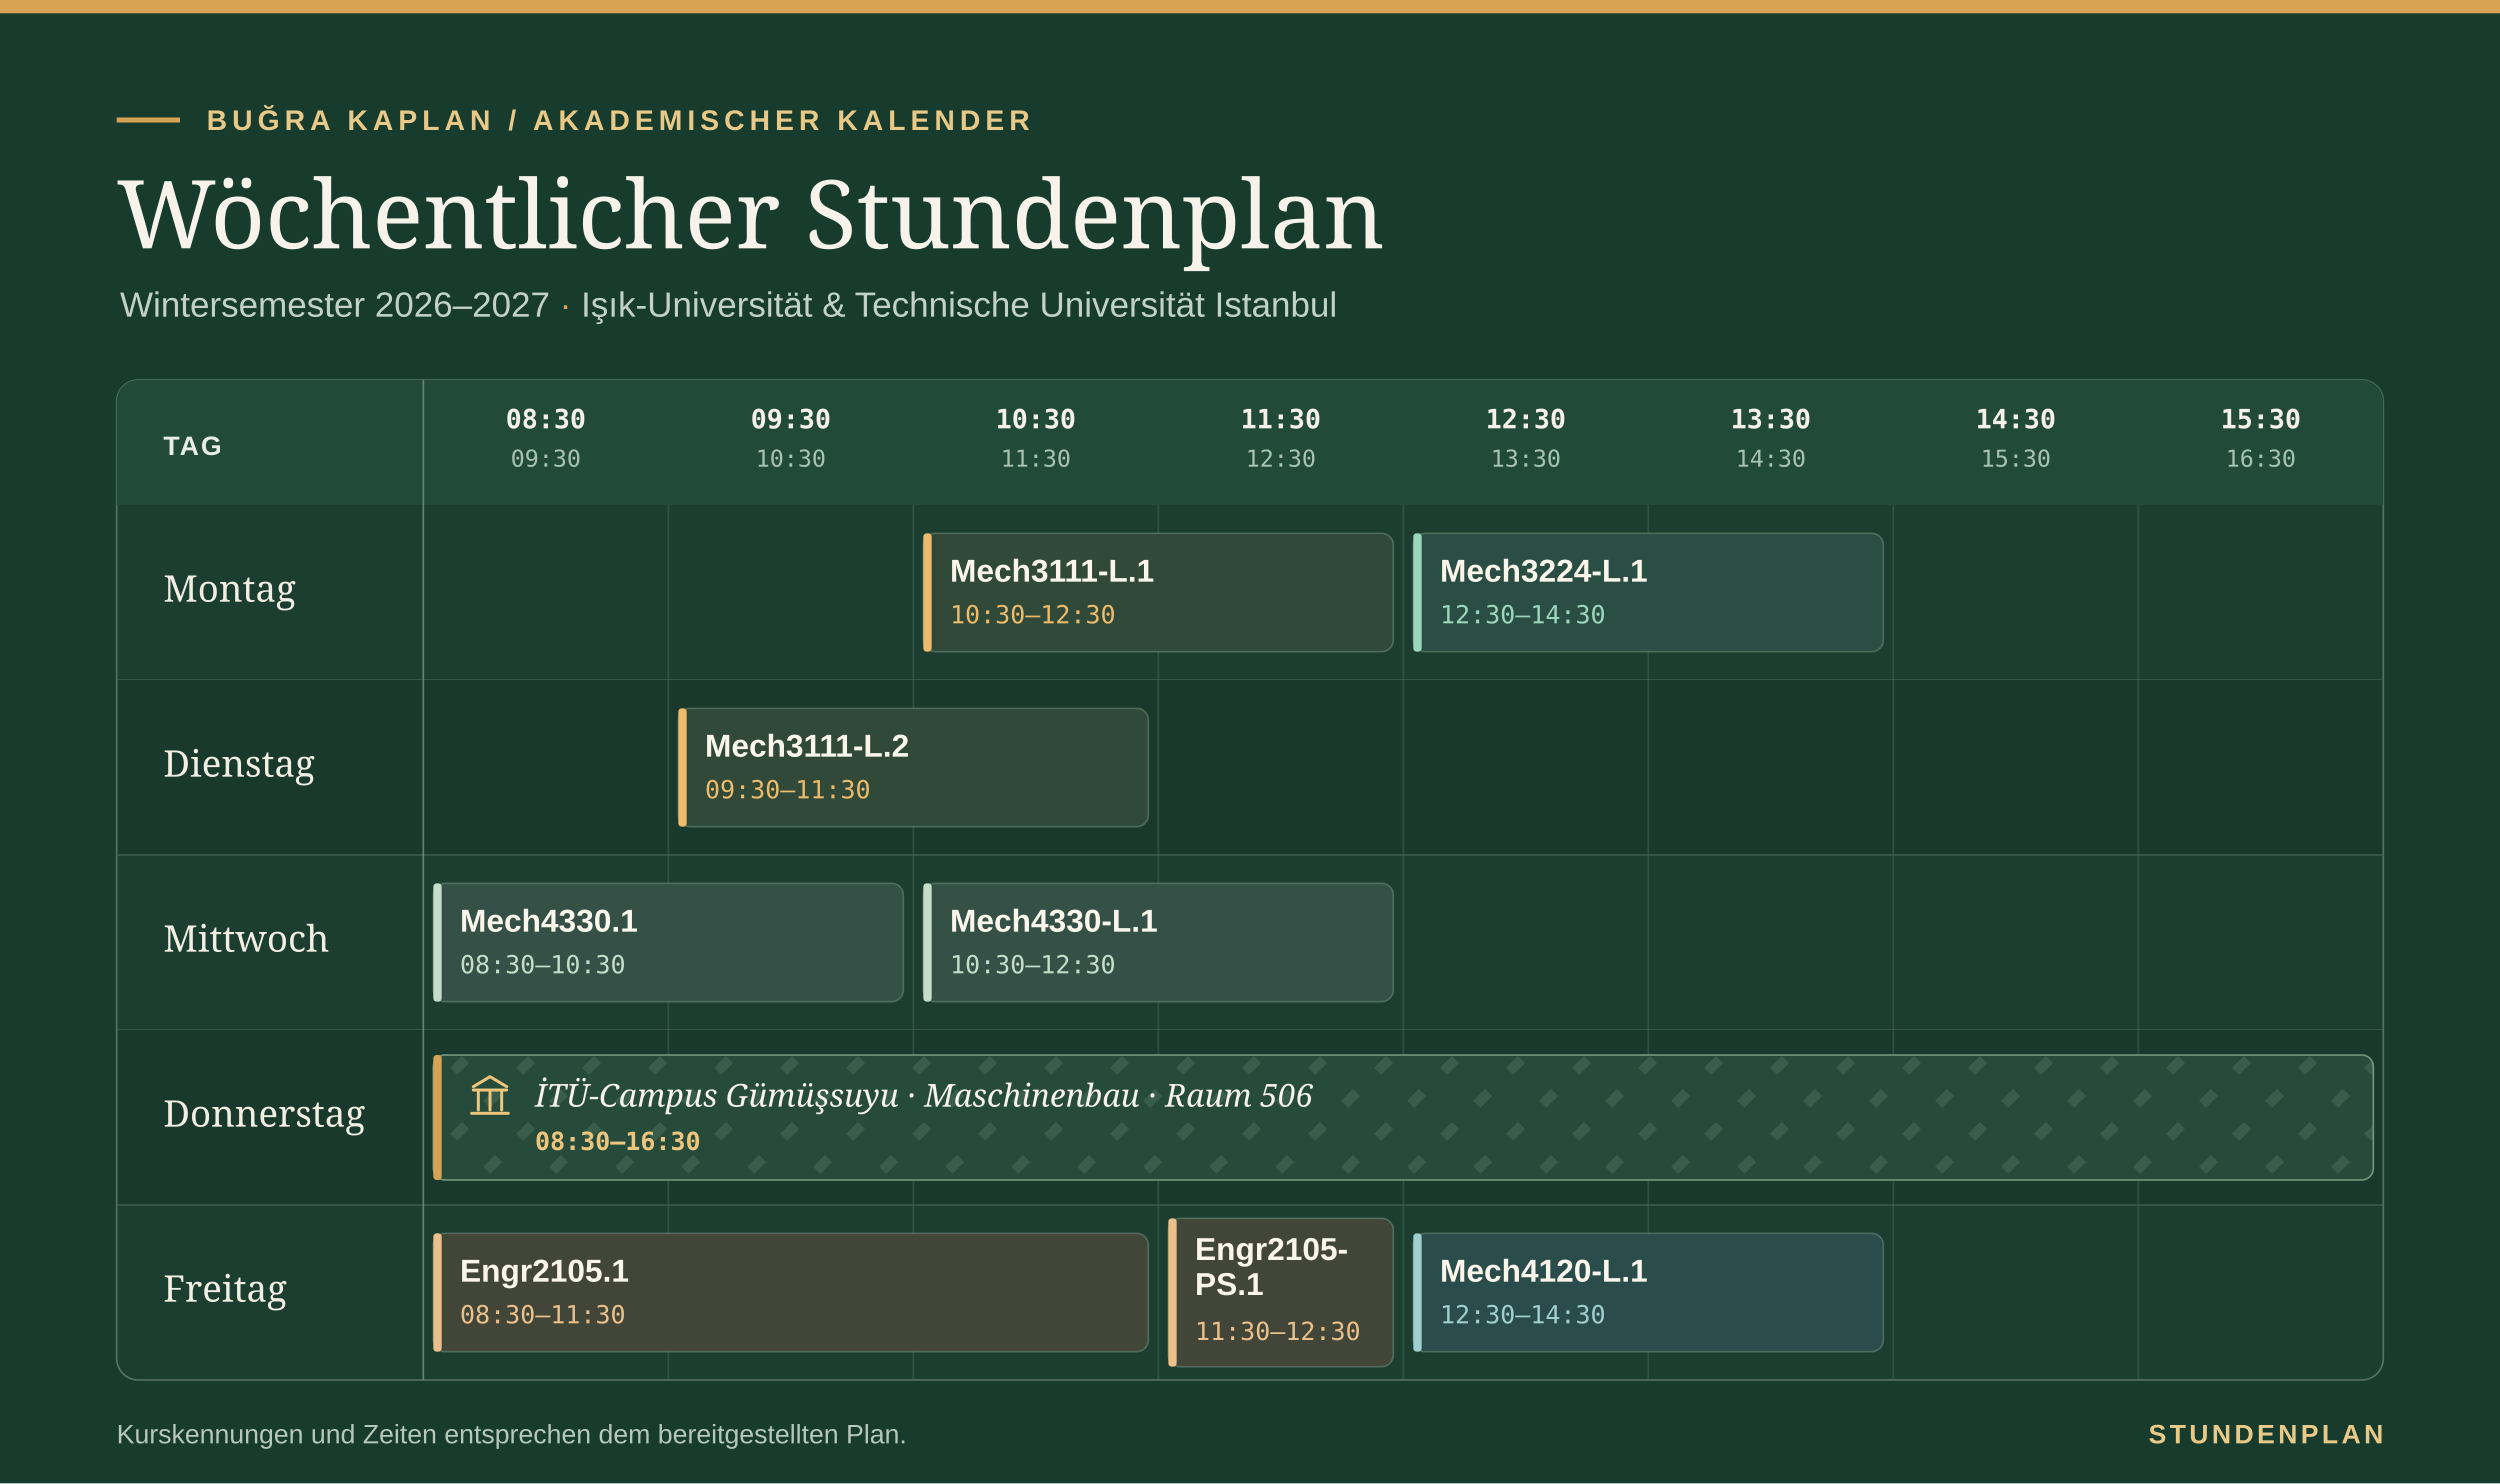
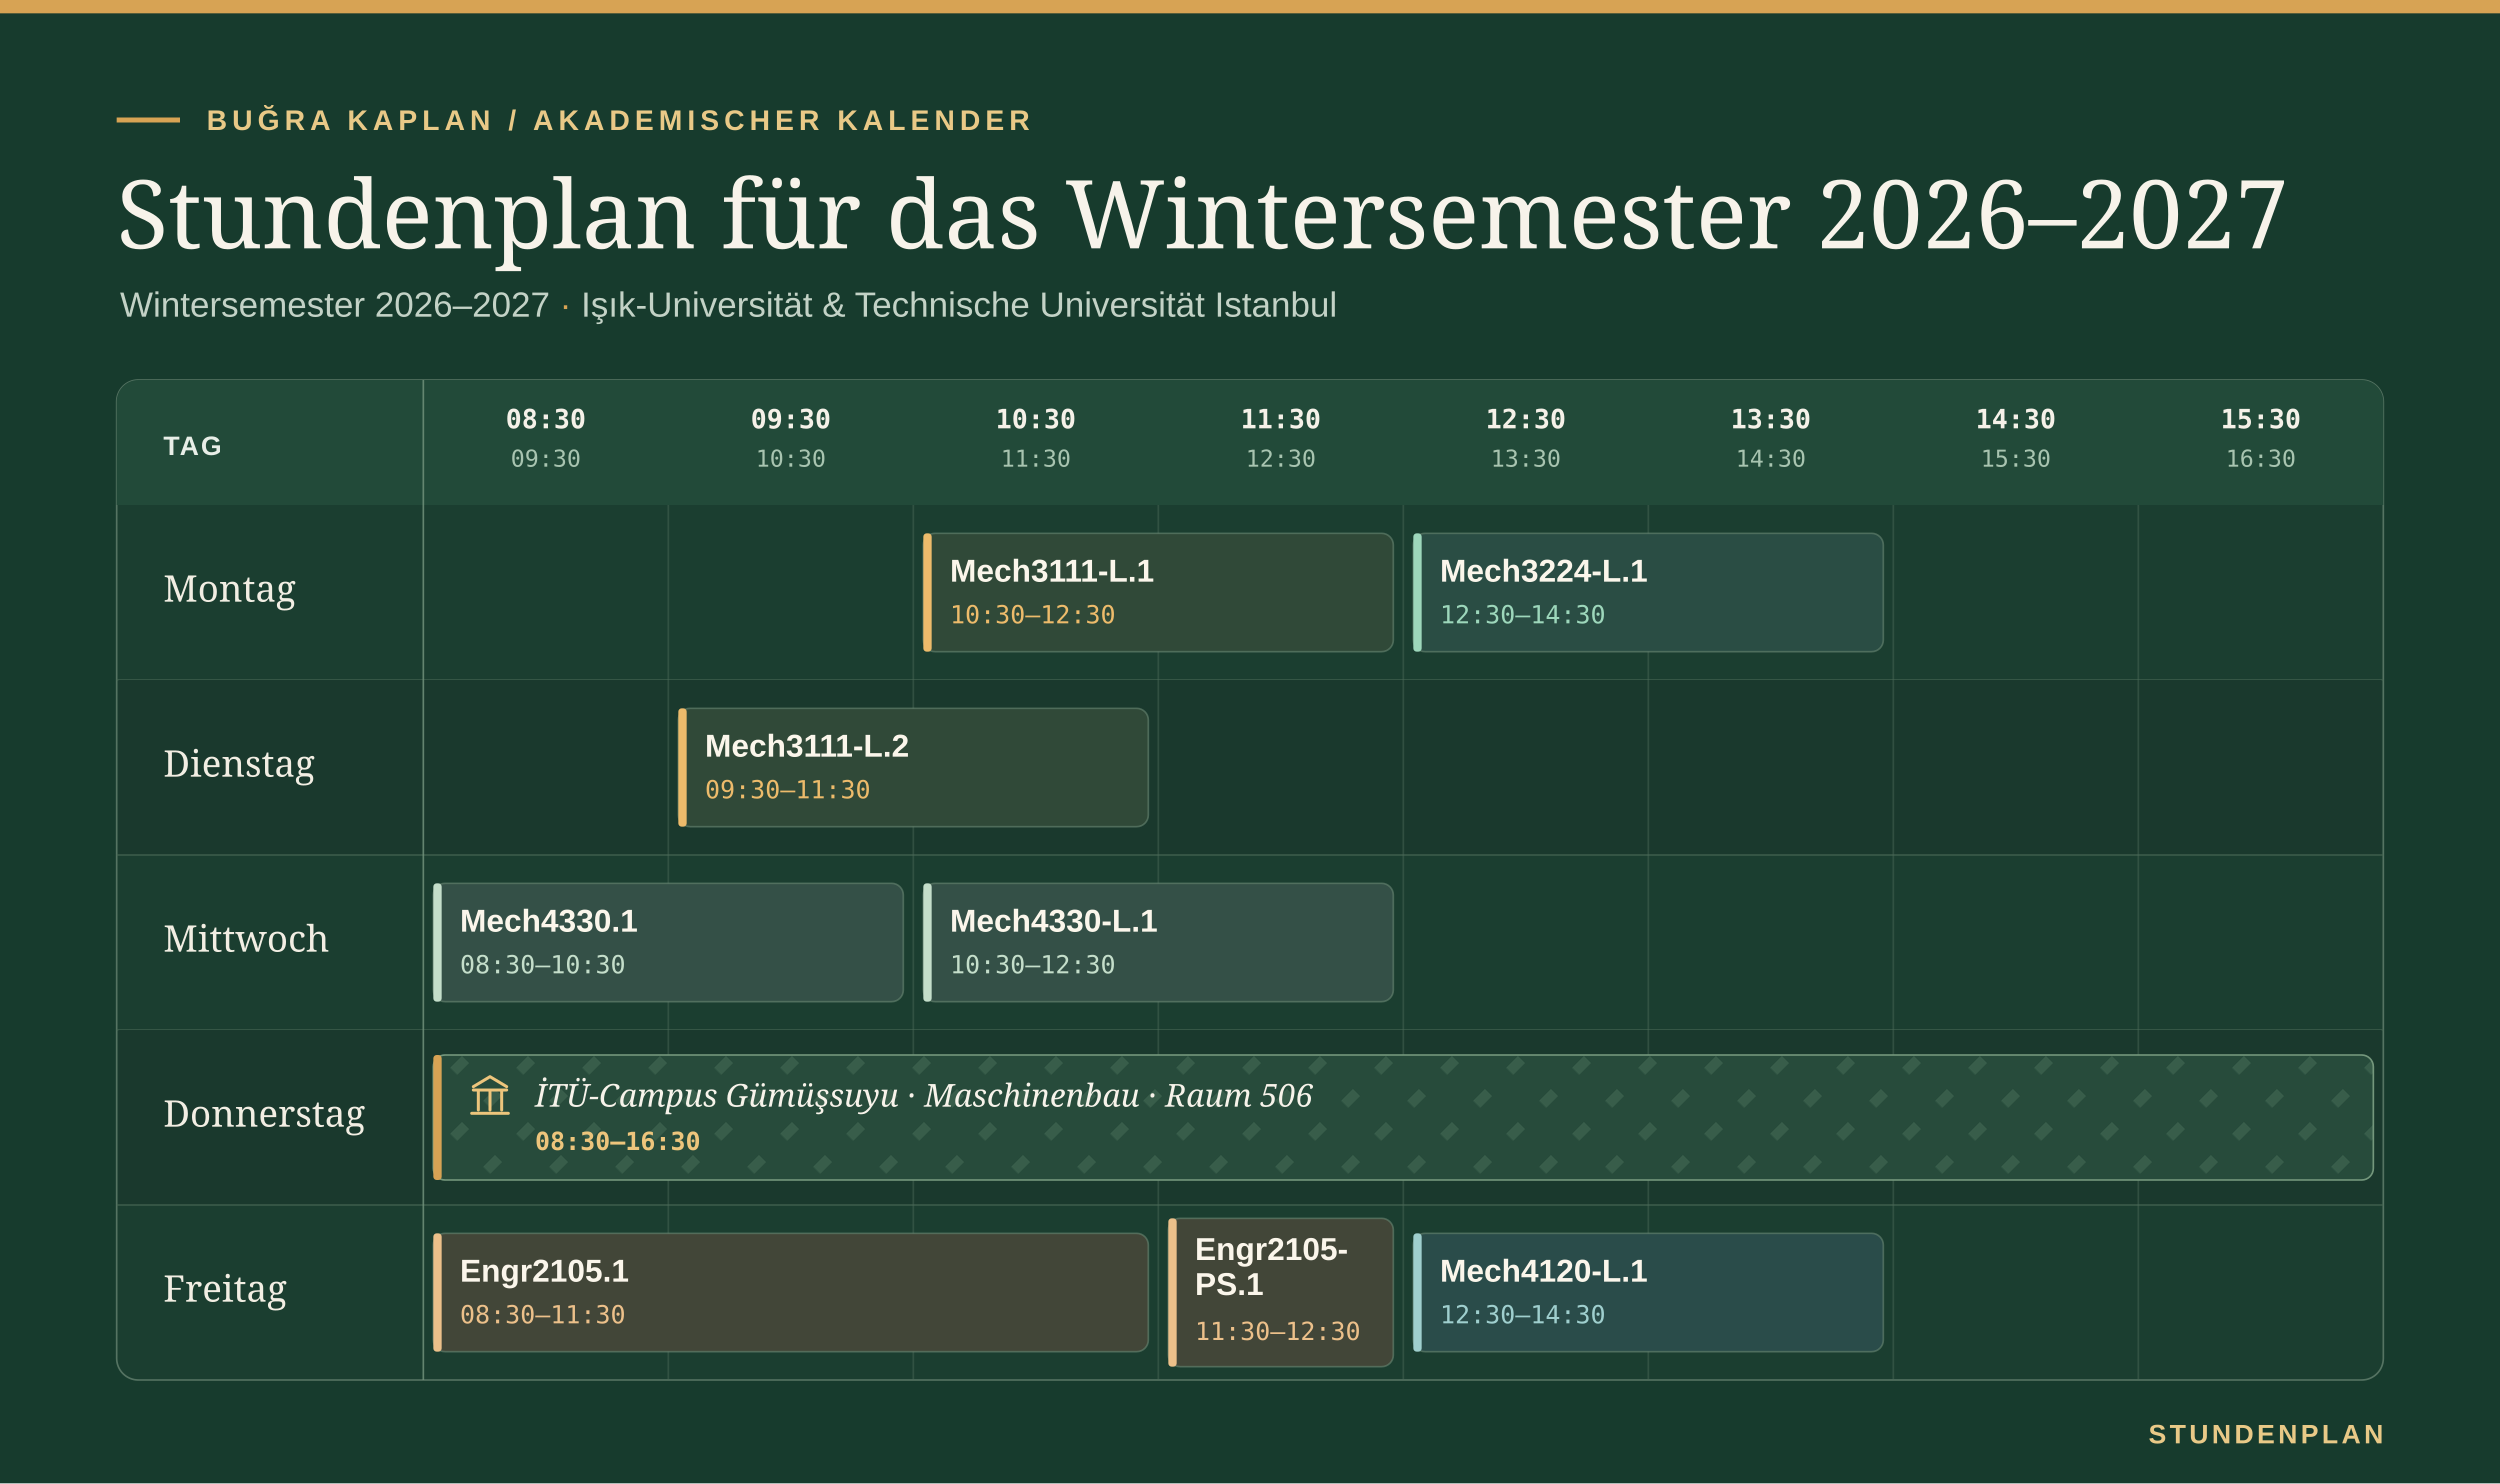
<svg xmlns="http://www.w3.org/2000/svg" width="1500" height="890" viewBox="0 0 1500 890" role="img" aria-labelledby="title description">
  <defs>
    <pattern id="diagonal" patternUnits="userSpaceOnUse" width="28" height="28" patternTransform="rotate(45)">
      <rect width="28" height="28" fill="#274b3b" />
      <path d="M0 0v10" stroke="#385d4a" stroke-width="12" />
    </pattern>
  </defs>
  <style>text{font-family:"Source Sans 3","Segoe UI",Arial,sans-serif}.serif{font-family:"Newsreader",Georgia,serif}.mono{font-family:"IBM Plex Mono",Consolas,monospace}</style>
  <rect width="1500" height="890" fill="#173b2d" />
  <rect x="0" y="0" width="1500" height="8" fill="#d7a354" />
  <path d="M70 72h38" stroke="#d7a354" stroke-width="3" />
  <text x="124" y="78" fill="#e9c987" font-size="17" font-weight="700" letter-spacing="3">BUĞRA KAPLAN  /  AKADEMISCHER KALENDER</text>
-   <text x="70" y="149" fill="#f7f3ea" font-size="57" class="serif">Wöchentlicher Stundenplan</text>
+   <text x="70" y="149" fill="#f7f3ea" font-size="57" class="serif">Stundenplan für das Wintersemester 2026–2027</text>
  <text x="72" y="190" fill="#c3d2c6" font-size="21">Wintersemester 2026–2027  <tspan fill="#d7a354">·</tspan>  Işık-Universität &amp; Technische Universität Istanbul</text>
  <rect x="70" y="228" width="1360" height="600" rx="13" fill="#1b3e30" stroke="#557362" />
  <path d="M83 228h1334a13 13 0 0 1 13 13v62H70v-62a13 13 0 0 1 13-13z" fill="#224a39" />
  <text x="98" y="273" fill="#e8eee7" font-size="16" font-weight="700" letter-spacing="1.2">TAG</text>
  <text x="327.5" y="257" text-anchor="middle" fill="#f5f1e8" font-size="16" font-weight="700" class="mono">08:30</text>
  <text x="327.5" y="280" text-anchor="middle" fill="#a8c4b0" font-size="14" class="mono">09:30</text>
  <text x="474.5" y="257" text-anchor="middle" fill="#f5f1e8" font-size="16" font-weight="700" class="mono">09:30</text>
  <text x="474.5" y="280" text-anchor="middle" fill="#a8c4b0" font-size="14" class="mono">10:30</text>
  <text x="621.5" y="257" text-anchor="middle" fill="#f5f1e8" font-size="16" font-weight="700" class="mono">10:30</text>
  <text x="621.5" y="280" text-anchor="middle" fill="#a8c4b0" font-size="14" class="mono">11:30</text>
  <text x="768.5" y="257" text-anchor="middle" fill="#f5f1e8" font-size="16" font-weight="700" class="mono">11:30</text>
  <text x="768.5" y="280" text-anchor="middle" fill="#a8c4b0" font-size="14" class="mono">12:30</text>
  <text x="915.5" y="257" text-anchor="middle" fill="#f5f1e8" font-size="16" font-weight="700" class="mono">12:30</text>
  <text x="915.5" y="280" text-anchor="middle" fill="#a8c4b0" font-size="14" class="mono">13:30</text>
  <text x="1062.5" y="257" text-anchor="middle" fill="#f5f1e8" font-size="16" font-weight="700" class="mono">13:30</text>
  <text x="1062.5" y="280" text-anchor="middle" fill="#a8c4b0" font-size="14" class="mono">14:30</text>
  <text x="1209.5" y="257" text-anchor="middle" fill="#f5f1e8" font-size="16" font-weight="700" class="mono">14:30</text>
  <text x="1209.5" y="280" text-anchor="middle" fill="#a8c4b0" font-size="14" class="mono">15:30</text>
  <text x="1356.5" y="257" text-anchor="middle" fill="#f5f1e8" font-size="16" font-weight="700" class="mono">15:30</text>
  <text x="1356.5" y="280" text-anchor="middle" fill="#a8c4b0" font-size="14" class="mono">16:30</text>
  <text x="98" y="361" fill="#f2eee3" font-size="22" class="serif">Montag</text>
  <path d="M70 408h1360" stroke="#456552" stroke-opacity=".75" />
  <rect x="71" y="408" width="1358" height="105" fill="#1a392d" />
  <text x="98" y="466" fill="#f2eee3" font-size="22" class="serif">Dienstag</text>
  <path d="M70 513h1360" stroke="#456552" stroke-opacity=".75" />
  <text x="98" y="571" fill="#f2eee3" font-size="22" class="serif">Mittwoch</text>
  <path d="M70 618h1360" stroke="#456552" stroke-opacity=".75" />
  <rect x="71" y="618" width="1358" height="105" fill="#1a392d" />
  <text x="98" y="676" fill="#f2eee3" font-size="22" class="serif">Donnerstag</text>
  <path d="M70 723h1360" stroke="#456552" stroke-opacity=".75" />
  <text x="98" y="781" fill="#f2eee3" font-size="22" class="serif">Freitag</text>
  <path d="M254 228v600" stroke="#70917b" stroke-opacity=".85" />
  <path d="M401 303v525" stroke="#4b6957" stroke-opacity=".47" />
  <path d="M548 303v525" stroke="#4b6957" stroke-opacity=".47" />
  <path d="M695 303v525" stroke="#4b6957" stroke-opacity=".47" />
  <path d="M842 303v525" stroke="#4b6957" stroke-opacity=".47" />
  <path d="M989 303v525" stroke="#4b6957" stroke-opacity=".47" />
  <path d="M1136 303v525" stroke="#4b6957" stroke-opacity=".47" />
  <path d="M1283 303v525" stroke="#4b6957" stroke-opacity=".47" />
  <rect x="554" y="320" width="282" height="71" rx="7" fill="#304938" stroke="#6a8873" stroke-opacity=".6" />
  <rect x="554" y="320" width="5" height="71" rx="2" fill="#edbb6b" />
  <text x="570" y="349" fill="#fbf6eb" font-size="19" font-weight="700">Mech3111-L.1</text>
  <text x="570" y="374" fill="#edbb6b" font-size="15" class="mono">10:30–12:30</text>
  <rect x="848" y="320" width="282" height="71" rx="7" fill="#2a4d44" stroke="#6a8873" stroke-opacity=".6" />
  <rect x="848" y="320" width="5" height="71" rx="2" fill="#9dd7bb" />
  <text x="864" y="349" fill="#fbf6eb" font-size="19" font-weight="700">Mech3224-L.1</text>
  <text x="864" y="374" fill="#9dd7bb" font-size="15" class="mono">12:30–14:30</text>
  <rect x="407" y="425" width="282" height="71" rx="7" fill="#304938" stroke="#6a8873" stroke-opacity=".6" />
  <rect x="407" y="425" width="5" height="71" rx="2" fill="#edbb6b" />
  <text x="423" y="454" fill="#fbf6eb" font-size="19" font-weight="700">Mech3111-L.2</text>
  <text x="423" y="479" fill="#edbb6b" font-size="15" class="mono">09:30–11:30</text>
  <rect x="260" y="530" width="282" height="71" rx="7" fill="#345047" stroke="#6a8873" stroke-opacity=".6" />
  <rect x="260" y="530" width="5" height="71" rx="2" fill="#c4deca" />
  <text x="276" y="559" fill="#fbf6eb" font-size="19" font-weight="700">Mech4330.1</text>
  <text x="276" y="584" fill="#c4deca" font-size="15" class="mono">08:30–10:30</text>
  <rect x="554" y="530" width="282" height="71" rx="7" fill="#345047" stroke="#6a8873" stroke-opacity=".6" />
  <rect x="554" y="530" width="5" height="71" rx="2" fill="#c4deca" />
  <text x="570" y="559" fill="#fbf6eb" font-size="19" font-weight="700">Mech4330-L.1</text>
  <text x="570" y="584" fill="#c4deca" font-size="15" class="mono">10:30–12:30</text>
  <rect x="260" y="740" width="429" height="71" rx="7" fill="#424638" stroke="#6a8873" stroke-opacity=".6" />
  <rect x="260" y="740" width="5" height="71" rx="2" fill="#ecc08a" />
  <text x="276" y="769" fill="#fbf6eb" font-size="19" font-weight="700">Engr2105.1</text>
  <text x="276" y="794" fill="#ecc08a" font-size="15" class="mono">08:30–11:30</text>
  <rect x="701" y="731" width="135" height="89" rx="7" fill="#424638" stroke="#6a8873" stroke-opacity=".6" />
  <rect x="701" y="731" width="5" height="89" rx="2" fill="#ecc08a" />
  <text x="717" y="756" fill="#fbf6eb" font-size="19" font-weight="700">Engr2105-</text>
  <text x="717" y="777" fill="#fbf6eb" font-size="19" font-weight="700">PS.1</text>
  <text x="717" y="804" fill="#ecc08a" font-size="15" class="mono">11:30–12:30</text>
  <rect x="848" y="740" width="282" height="71" rx="7" fill="#2a4c4a" stroke="#6a8873" stroke-opacity=".6" />
  <rect x="848" y="740" width="5" height="71" rx="2" fill="#9fcfce" />
  <text x="864" y="769" fill="#fbf6eb" font-size="19" font-weight="700">Mech4120-L.1</text>
  <text x="864" y="794" fill="#9fcfce" font-size="15" class="mono">12:30–14:30</text>
  <rect x="260" y="633" width="1164" height="75" rx="7" fill="url(#diagonal)" stroke="#74977c" />
  <rect x="260" y="633" width="5" height="75" rx="2" fill="#d7a354" />
  <path d="M284 662l10-6 10 6m-20 2h20m-17 0v12m7-12v12m7-12v12m-18 2h22" transform="translate(0,-10)" fill="none" stroke="#edc57c" stroke-width="1.8" stroke-linecap="round" stroke-linejoin="round" />
  <text x="321" y="664" fill="#f7f3ea" font-size="19" class="serif" font-style="italic">İTÜ-Campus Gümüşsuyu · Maschinenbau · Raum 506</text>
  <text x="321" y="690" fill="#edc57c" font-size="15" font-weight="700" class="mono">08:30–16:30</text>
-   <text x="70" y="866" fill="#b6c8ba" font-size="16">Kurskennungen und Zeiten entsprechen dem bereitgestellten Plan.</text>
  <text x="1430" y="866" text-anchor="end" fill="#e9c987" font-size="16" font-weight="700" letter-spacing="2">STUNDENPLAN</text>
</svg>
